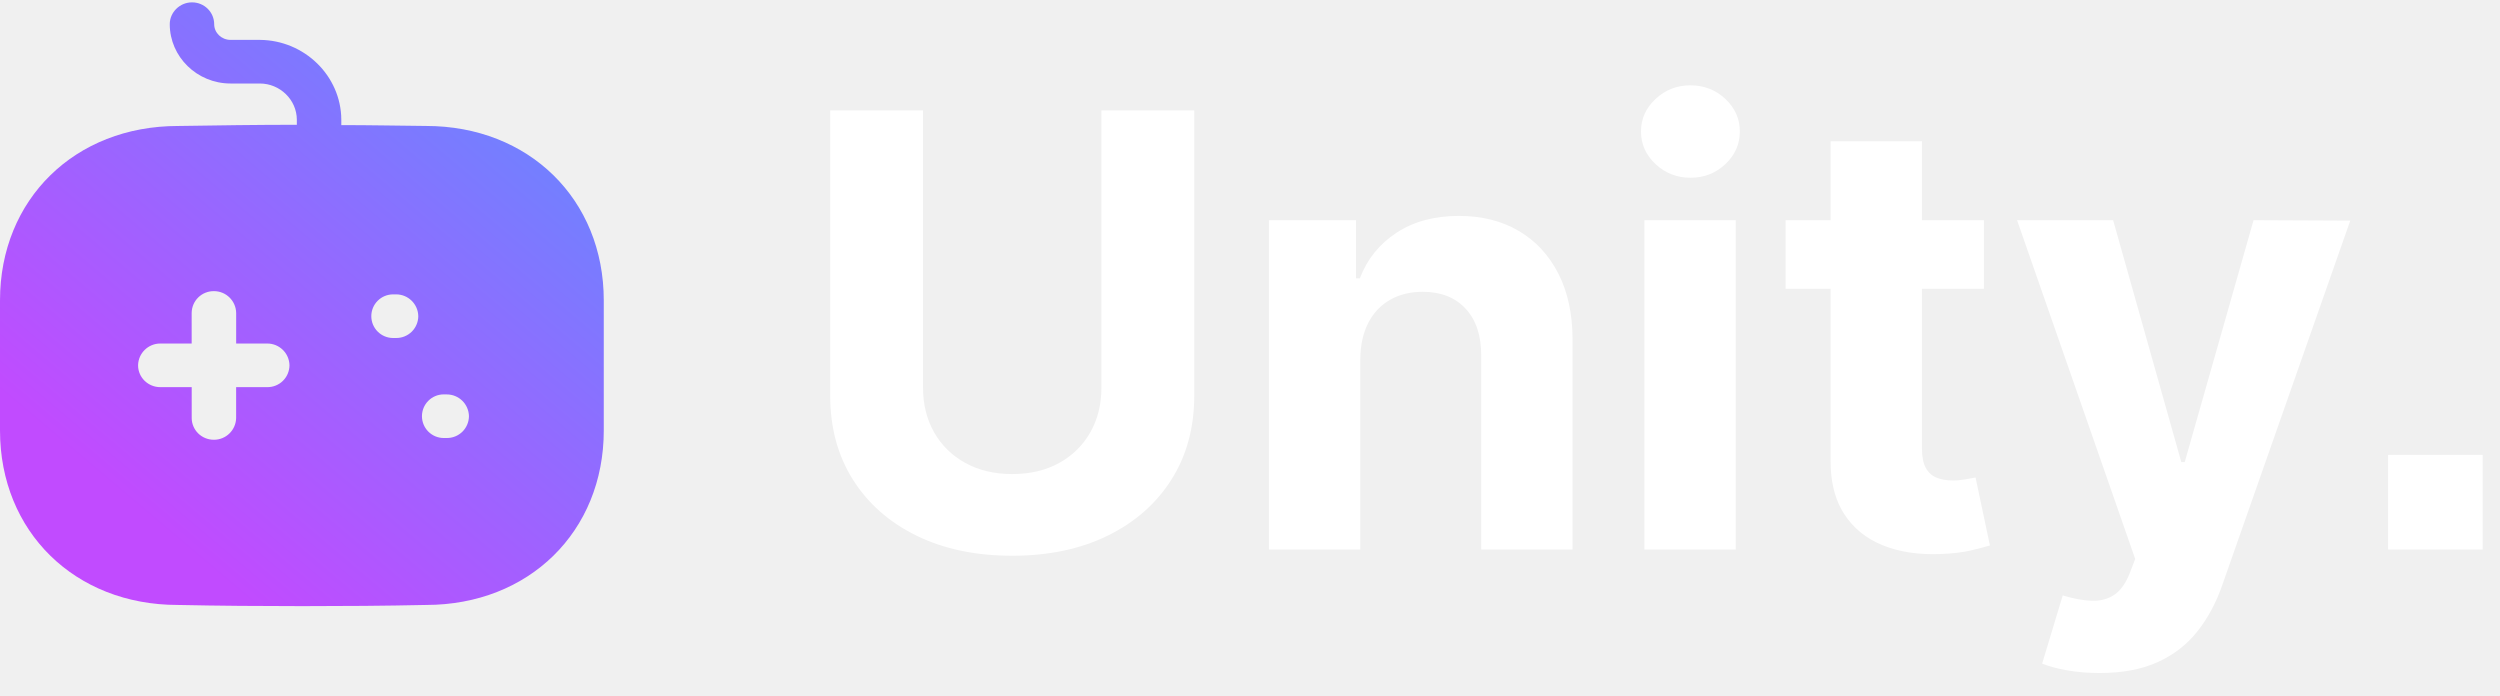
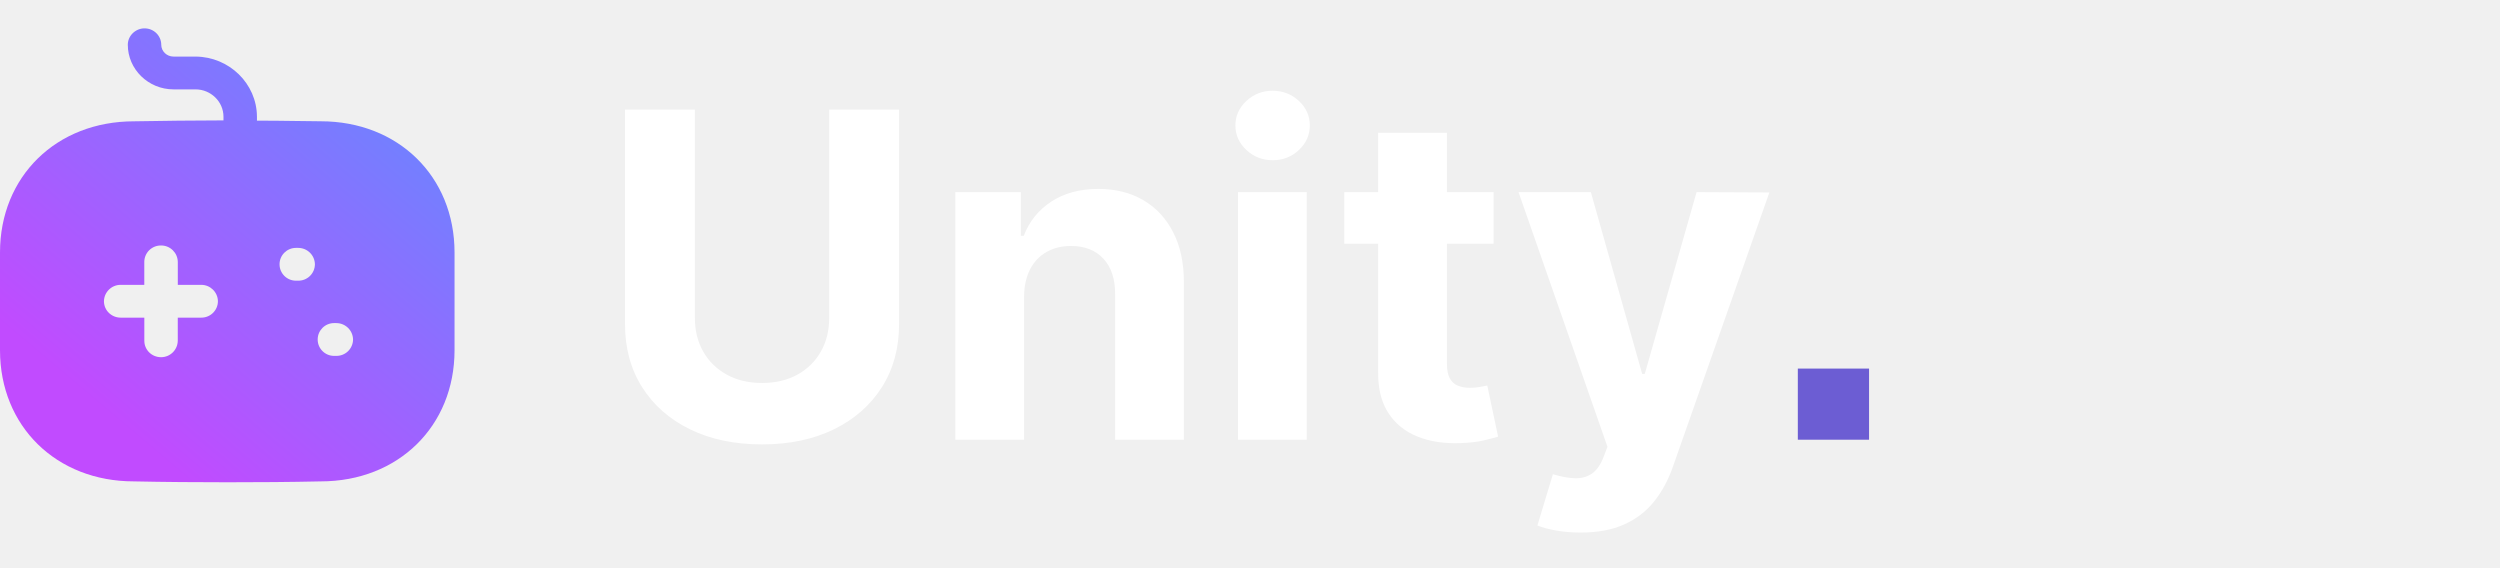
- <svg xmlns="http://www.w3.org/2000/svg" width="212" height="59" viewBox="0 0 212 59">
+ <svg xmlns="http://www.w3.org/2000/svg" width="141" height="32" viewBox="0 0 141 32" fill="none">
+   <path fill-rule="evenodd" clip-rule="evenodd" d="M9.095 2.525C9.095 2.02 8.679 1.6 8.152 1.6H8.151C7.636 1.6 7.208 2.02 7.208 2.525C7.208 3.907 8.365 5.041 9.787 5.041H11.031C11.886 5.041 12.604 5.731 12.604 6.582V6.79C10.893 6.79 9.209 6.816 7.56 6.842C3.183 6.842 0 9.948 0 14.24V19.752C0 24.044 3.183 27.15 7.547 27.15C9.296 27.187 11.07 27.2 12.831 27.2C14.592 27.2 16.341 27.189 18.089 27.15C22.454 27.15 25.636 24.044 25.636 19.752V14.239C25.636 9.948 22.454 6.84 18.089 6.84C17.669 6.836 17.25 6.831 16.833 6.825C16.05 6.815 15.271 6.804 14.492 6.804V6.57C14.479 4.719 12.931 3.204 11.031 3.191H9.787C9.41 3.191 9.095 2.895 9.095 2.525ZM8.417 14.111C8.595 13.938 8.834 13.842 9.082 13.845H9.083C9.598 13.843 10.019 14.255 10.028 14.77V16.065H11.348C11.862 16.064 12.282 16.476 12.291 16.989C12.29 17.238 12.189 17.475 12.012 17.648C11.834 17.822 11.595 17.918 11.347 17.915H10.026V19.222C10.017 19.735 9.597 20.147 9.083 20.146C8.555 20.146 8.14 19.727 8.14 19.221V17.915H6.806C6.291 17.915 5.863 17.508 5.863 16.989C5.872 16.476 6.292 16.064 6.806 16.065H8.138V14.77C8.14 14.522 8.24 14.285 8.417 14.111ZM18.97 18.222H18.843C18.331 18.222 17.917 18.636 17.917 19.147C17.917 19.658 18.331 20.072 18.843 20.072H18.968C19.216 20.074 19.455 19.979 19.632 19.805C19.809 19.632 19.91 19.395 19.912 19.148C19.903 18.634 19.483 18.223 18.968 18.223L18.97 18.222ZM16.692 13.981H16.817C17.332 13.981 17.753 14.393 17.761 14.907C17.759 15.155 17.658 15.391 17.481 15.565C17.304 15.738 17.065 15.834 16.817 15.831H16.692C16.18 15.831 15.766 15.417 15.766 14.906C15.766 14.396 16.18 13.981 16.692 13.981Z" fill="url(#paint0_linear_0_35)" />
+   <path fill-rule="evenodd" clip-rule="evenodd" d="M71.78 9.036C72.357 9.036 72.85 8.844 73.259 8.459C73.669 8.074 73.874 7.612 73.874 7.073C73.874 6.539 73.669 6.08 73.259 5.695C72.85 5.311 72.353 5.118 71.771 5.118C71.2 5.118 70.709 5.311 70.296 5.695C69.883 6.08 69.677 6.539 69.677 7.073C69.677 7.612 69.883 8.074 70.296 8.459C70.709 8.844 71.203 9.036 71.78 9.036ZM47.03 24.214C45.871 24.78 44.521 25.064 42.979 25.064C41.431 25.064 40.078 24.78 38.919 24.214C37.76 23.647 36.858 22.855 36.215 21.836C35.572 20.818 35.25 19.63 35.25 18.273V6.182H39.192V17.936C39.192 18.645 39.348 19.276 39.661 19.827C39.973 20.379 40.415 20.812 40.985 21.127C41.556 21.442 42.221 21.6 42.979 21.6C43.744 21.6 44.41 21.442 44.977 21.127C45.545 20.812 45.985 20.379 46.297 19.827C46.61 19.276 46.766 18.645 46.766 17.936V6.182H50.708V18.273C50.708 19.63 50.385 20.818 49.739 21.836C49.092 22.855 48.19 23.647 47.03 24.214ZM57.758 16.727V24.8H53.88V10.836H57.576V13.3H57.74C58.05 12.488 58.569 11.844 59.297 11.368C60.025 10.892 60.908 10.655 61.946 10.655C62.917 10.655 63.764 10.867 64.486 11.291C65.208 11.715 65.77 12.32 66.17 13.105C66.571 13.889 66.771 14.824 66.771 15.909V24.8H62.893V16.6C62.899 15.745 62.68 15.077 62.237 14.595C61.794 14.114 61.184 13.873 60.407 13.873C59.886 13.873 59.426 13.985 59.028 14.209C58.631 14.433 58.321 14.759 58.1 15.186C57.878 15.614 57.764 16.127 57.758 16.727ZM73.701 10.836V24.8H69.823V10.836H73.701ZM82.389 24.991C82.893 24.973 83.321 24.923 83.673 24.841C84.025 24.759 84.298 24.688 84.493 24.627L83.883 21.745C83.785 21.764 83.646 21.789 83.464 21.823C83.282 21.856 83.1 21.873 82.918 21.873C82.657 21.873 82.427 21.833 82.23 21.755C82.033 21.676 81.88 21.538 81.77 21.341C81.661 21.144 81.607 20.867 81.607 20.509L81.606 13.746L84.238 13.745V10.836L81.606 10.837L81.607 7.491H77.728L77.728 10.837L75.817 10.836V13.745L77.728 13.746L77.728 21.018C77.723 21.85 77.88 22.552 78.201 23.123L78.302 23.291C78.69 23.891 79.235 24.333 79.936 24.618C80.637 24.903 81.455 25.027 82.389 24.991ZM91.608 29.577C90.928 29.883 90.109 30.036 89.15 30.036C88.658 30.036 88.199 29.998 87.771 29.923C87.343 29.847 86.989 29.752 86.71 29.636L87.584 26.745C88.039 26.885 88.451 26.961 88.818 26.973C89.185 26.985 89.504 26.9 89.774 26.718C90.044 26.536 90.264 26.227 90.434 25.791L90.661 25.2L85.645 10.836H89.724L92.619 21.091H92.764L95.687 10.836L99.792 10.855L94.357 26.309C94.096 27.061 93.743 27.717 93.297 28.277C92.851 28.838 92.288 29.271 91.608 29.577Z" fill="white" />
+   <path d="M105.415 24.8V20.788H101.397V24.8H105.415Z" fill="#6C5DD3" />
  <defs>
-     <linearGradient id="light-a" x1="100%" x2="26.416%" y1="0%" y2="87.189%">
-       <stop offset="0%" stop-color="#5C8FFF" />
-       <stop offset="100%" stop-color="#C14BFF" />
+     <linearGradient id="paint0_linear_0_35" x1="14.46" y1="-7.819" x2="-4.373" y2="14.528" gradientUnits="userSpaceOnUse">
+       <stop stop-color="#5C8FFF" />
+       <stop offset="1" stop-color="#C14BFF" />
    </linearGradient>
  </defs>
-   <g fill="none">
-     <path fill="url(#light-a)" d="M16.282,0.2 C17.334,0.2 18.163,1.04 18.163,2.051 C18.163,2.791 18.793,3.382 19.546,3.382 L22.031,3.382 C25.825,3.408 28.918,6.439 28.943,10.14 L28.943,10.609 C31.327,10.609 33.715,10.658 36.127,10.681 C44.844,10.681 51.2,16.896 51.2,25.477 L51.2,36.503 C51.2,45.087 44.844,51.3 36.127,51.3 C32.635,51.377 29.143,51.4 25.626,51.4 C22.108,51.4 18.565,51.374 15.073,51.3 C6.356,51.3 0,45.087 0,36.503 L0,25.48 C0,16.896 6.356,10.683 15.099,10.683 C18.391,10.632 21.755,10.581 25.172,10.581 L25.172,10.164 C25.172,8.461 23.739,7.081 22.031,7.081 L19.546,7.081 C16.707,7.081 14.395,4.813 14.395,2.051 C14.395,1.04 15.25,0.2 16.279,0.2 L16.282,0.2 Z M18.138,24.689 C17.642,24.684 17.165,24.876 16.811,25.223 C16.457,25.57 16.257,26.044 16.253,26.54 L16.253,29.131 L13.594,29.131 C12.566,29.129 11.728,29.952 11.709,30.979 C11.709,32.016 12.564,32.83 13.594,32.83 L16.256,32.83 L16.256,35.441 C16.256,36.455 17.085,37.292 18.14,37.292 C19.167,37.293 20.006,36.471 20.024,35.444 L20.024,32.83 L22.661,32.83 C23.157,32.836 23.635,32.644 23.989,32.297 C24.343,31.949 24.544,31.475 24.548,30.979 C24.53,29.952 23.691,29.129 22.664,29.131 L20.027,29.131 L20.027,26.54 C20.01,25.511 19.169,24.686 18.14,24.689 L18.138,24.689 Z M37.885,33.444 L37.632,33.444 C36.61,33.444 35.782,34.272 35.782,35.294 C35.782,36.315 36.61,37.143 37.632,37.143 L37.883,37.143 C38.378,37.149 38.855,36.957 39.209,36.61 C39.562,36.263 39.763,35.79 39.767,35.295 C39.749,34.268 38.91,33.445 37.883,33.447 L37.885,33.444 Z M33.587,24.963 L33.336,24.963 C32.315,24.963 31.487,25.791 31.487,26.812 C31.487,27.834 32.315,28.662 33.336,28.662 L33.587,28.662 C34.082,28.668 34.559,28.476 34.913,28.129 C35.266,27.782 35.467,27.309 35.471,26.814 C35.455,25.786 34.615,24.961 33.587,24.963 L33.587,24.963 Z" />
-     <g fill="#FFF" transform="translate(70.4 7.236)">
-       <path d="M15.436,39.891 C18.515,39.891 21.212,39.324 23.527,38.191 C25.842,37.058 27.645,35.473 28.936,33.436 C30.227,31.4 30.873,29.024 30.873,26.309 L30.873,26.309 L30.873,2.127 L23,2.127 L23,25.636 C23,27.055 22.688,28.315 22.064,29.418 C21.439,30.521 20.561,31.388 19.427,32.018 C18.294,32.648 16.964,32.964 15.436,32.964 C13.921,32.964 12.594,32.648 11.455,32.018 C10.315,31.388 9.433,30.521 8.809,29.418 C8.185,28.315 7.873,27.055 7.873,25.636 L7.873,25.636 L7.873,2.127 L9.09494702e-14,2.127 L9.09494702e-14,26.309 C9.09494702e-14,29.024 0.642,31.4 1.927,33.436 C3.212,35.473 5.012,37.058 7.327,38.191 C9.642,39.324 12.345,39.891 15.436,39.891 Z M44.953,39.364 L44.953,23.218 C44.965,22.018 45.192,20.991 45.635,20.136 C46.077,19.282 46.695,18.63 47.489,18.182 C48.283,17.733 49.201,17.509 50.244,17.509 C51.795,17.509 53.013,17.991 53.898,18.955 C54.783,19.918 55.219,21.255 55.207,22.964 L55.207,22.964 L55.207,39.364 L62.953,39.364 L62.953,21.582 C62.953,19.412 62.553,17.542 61.753,15.973 C60.953,14.403 59.832,13.194 58.389,12.345 C56.947,11.497 55.256,11.073 53.316,11.073 C51.244,11.073 49.48,11.548 48.025,12.5 C46.571,13.452 45.535,14.739 44.916,16.364 L44.916,16.364 L44.589,16.364 L44.589,11.436 L37.207,11.436 L37.207,39.364 L44.953,39.364 Z M72.956,7.836 C74.108,7.836 75.093,7.452 75.911,6.682 C76.729,5.912 77.138,4.988 77.138,3.909 C77.138,2.842 76.729,1.924 75.911,1.155 C75.093,0.385 74.102,1.64845915e-13 72.938,1.64845915e-13 C71.799,1.64845915e-13 70.817,0.385 69.993,1.155 C69.168,1.924 68.756,2.842 68.756,3.909 C68.756,4.988 69.168,5.912 69.993,6.682 C70.817,7.452 71.805,7.836 72.956,7.836 Z M76.793,39.364 L76.793,11.436 L69.047,11.436 L69.047,39.364 L76.793,39.364 Z M93.532,39.758 L94.145,39.745 C95.151,39.709 96.006,39.609 96.709,39.445 C97.412,39.282 97.957,39.139 98.345,39.018 L98.345,39.018 L97.127,33.255 C96.933,33.291 96.654,33.342 96.291,33.409 C95.927,33.476 95.564,33.509 95.2,33.509 C94.679,33.509 94.221,33.43 93.827,33.273 C93.433,33.115 93.127,32.839 92.909,32.445 C92.691,32.052 92.582,31.497 92.582,30.782 L92.582,30.782 L92.581,17.255 L97.836,17.255 L97.836,11.436 L92.581,11.437 L92.582,4.745 L84.836,4.745 L84.836,11.437 L81.018,11.436 L81.018,17.255 L84.836,17.255 L84.836,31.8 C84.825,33.464 85.14,34.867 85.78,36.01 L85.982,36.345 C86.757,37.545 87.845,38.43 89.245,39 C90.645,39.57 92.279,39.818 94.145,39.745 L93.532,39.758 Z M107.647,49.836 C109.562,49.836 111.199,49.53 112.556,48.918 C113.914,48.306 115.038,47.439 115.929,46.318 C116.82,45.197 117.526,43.885 118.047,42.382 L118.047,42.382 L128.902,11.473 L120.702,11.436 L114.865,31.945 L114.574,31.945 L108.793,11.436 L100.647,11.436 L110.665,40.164 L110.211,41.345 C109.871,42.218 109.432,42.836 108.893,43.2 C108.353,43.564 107.717,43.733 106.983,43.709 C106.25,43.685 105.429,43.533 104.52,43.255 L104.52,43.255 L102.774,49.036 C103.332,49.267 104.038,49.458 104.893,49.609 C105.747,49.761 106.665,49.836 107.647,49.836 Z" />
-       <polygon points="140.132 39.364 140.132 31.339 132.107 31.339 132.107 39.364" />
-     </g>
-   </g>
</svg>
